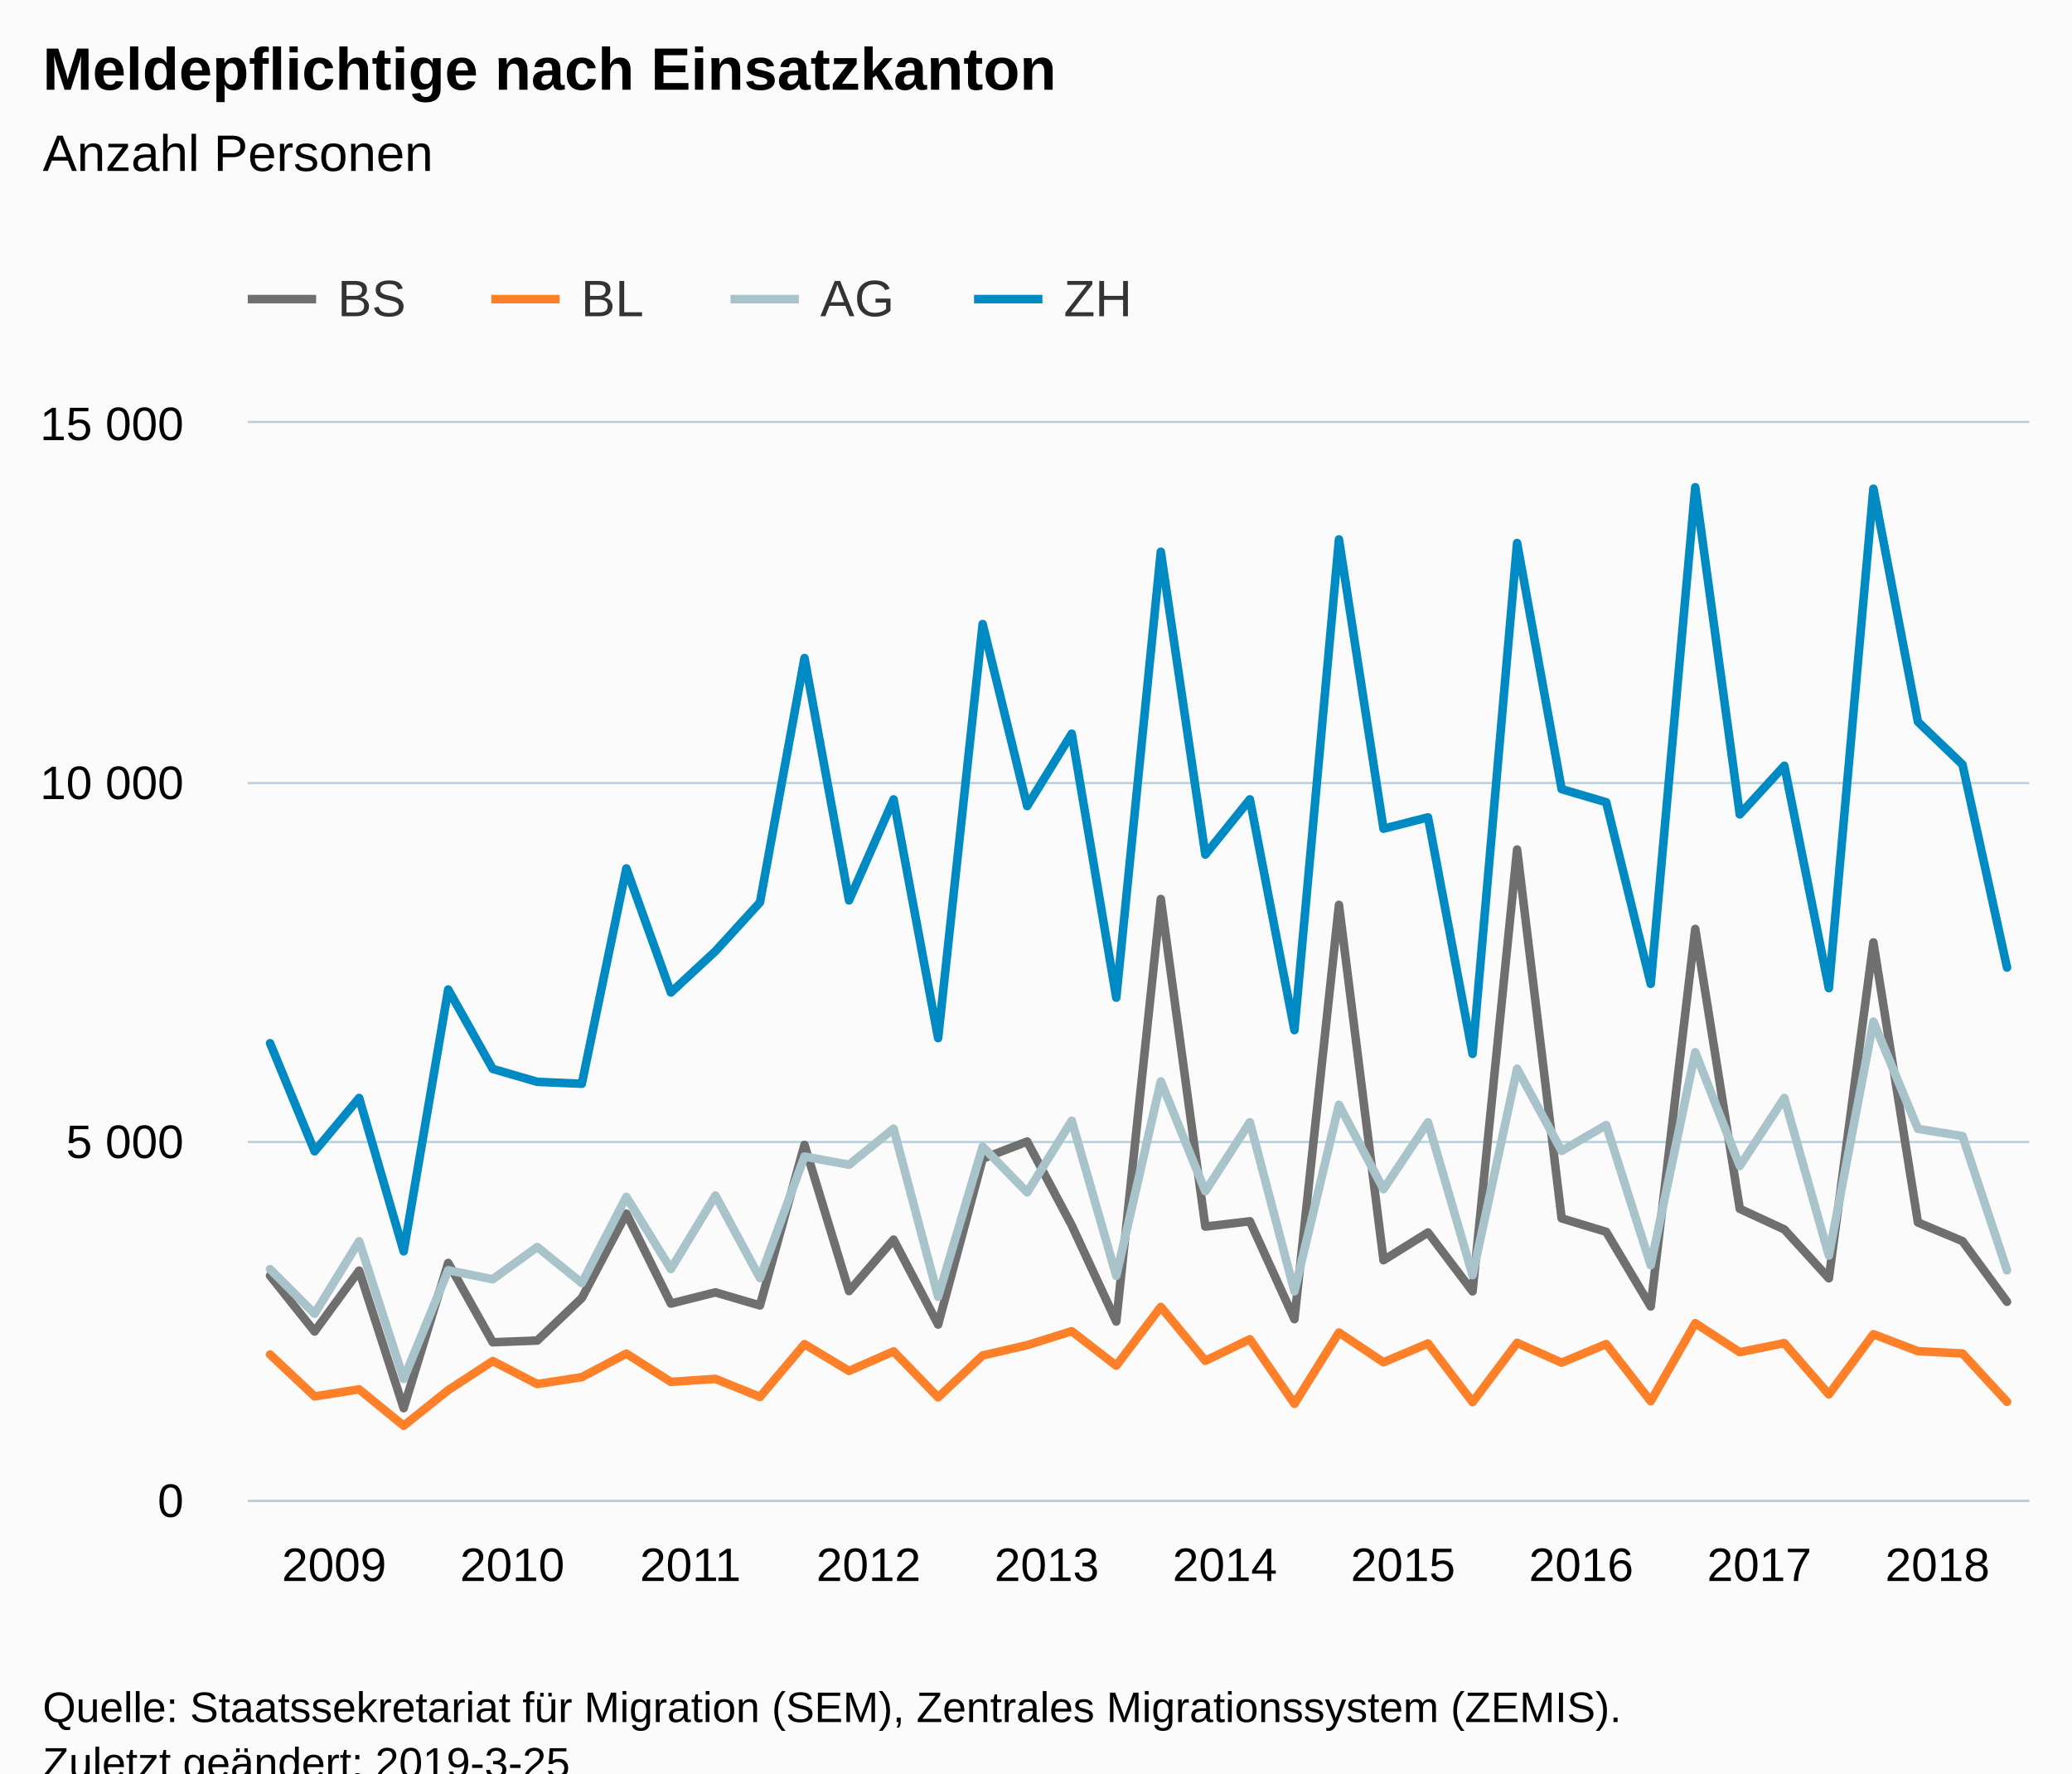
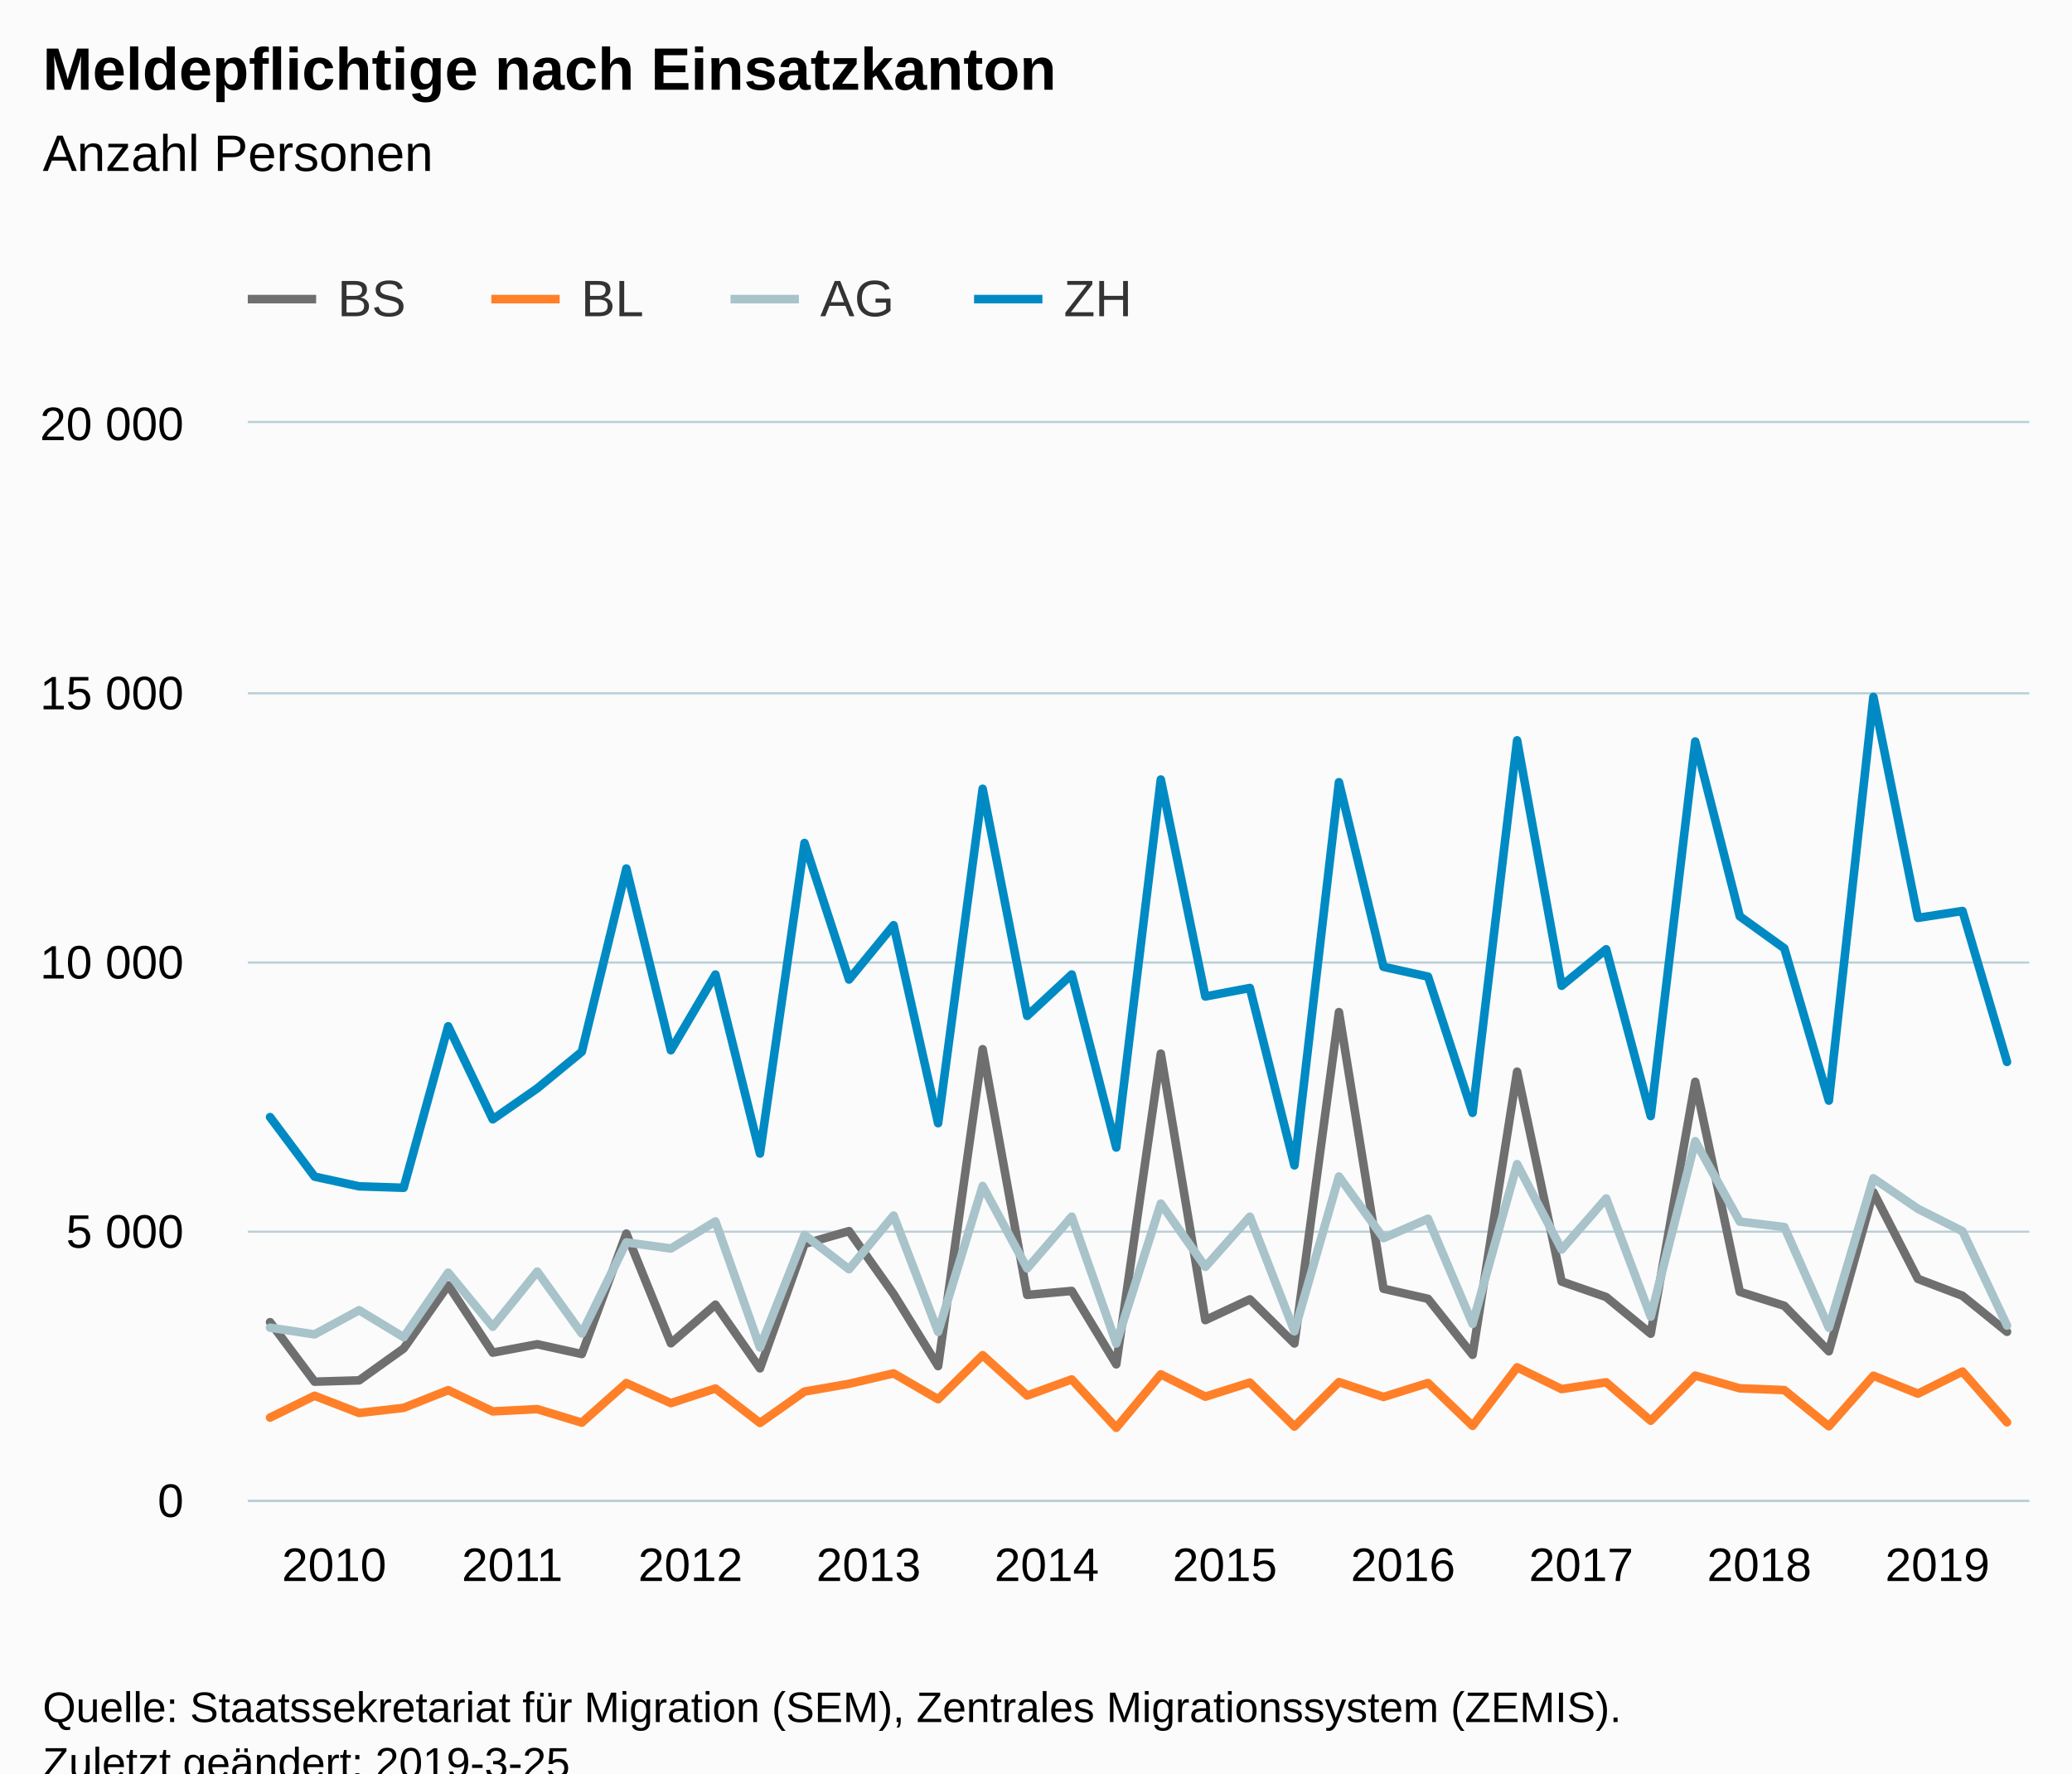
<svg xmlns="http://www.w3.org/2000/svg" version="1.1" class="highcharts-root" style="font-family:Arial;font-size:12px;" viewBox="0 0 485 415">
  <defs>
-     <clipPath id="highcharts-wu9xlw3-6">
+     <clipPath id="highcharts-gimdmrj-6">
      <rect x="0" y="0" width="417" height="252" fill="none" />
    </clipPath>
-     <clipPath id="highcharts-wu9xlw3-7">
+     <clipPath id="highcharts-gimdmrj-7">
      <rect x="0" y="0" width="417" height="252" fill="none" />
    </clipPath>
  </defs>
  <rect fill="#fbfbfb" class="highcharts-background" x="0" y="0" width="485" height="428" rx="0" ry="0" />
  <rect fill="none" class="highcharts-plot-background" x="58" y="99" width="417" height="252" />
  <g class="highcharts-pane-group" data-z-index="0" />
  <g class="highcharts-grid highcharts-xaxis-grid " data-z-index="1">
    <path fill="none" data-z-index="1" class="highcharts-grid-line" d="M 62.5 99 L 62.5 351" opacity="1" />
    <path fill="none" data-z-index="1" class="highcharts-grid-line" d="M 104.5 99 L 104.5 351" opacity="1" />
    <path fill="none" data-z-index="1" class="highcharts-grid-line" d="M 146.5 99 L 146.5 351" opacity="1" />
    <path fill="none" data-z-index="1" class="highcharts-grid-line" d="M 187.5 99 L 187.5 351" opacity="1" />
    <path fill="none" data-z-index="1" class="highcharts-grid-line" d="M 229.5 99 L 229.5 351" opacity="1" />
    <path fill="none" data-z-index="1" class="highcharts-grid-line" d="M 271.5 99 L 271.5 351" opacity="1" />
    <path fill="none" data-z-index="1" class="highcharts-grid-line" d="M 312.5 99 L 312.5 351" opacity="1" />
    <path fill="none" data-z-index="1" class="highcharts-grid-line" d="M 354.5 99 L 354.5 351" opacity="1" />
    <path fill="none" data-z-index="1" class="highcharts-grid-line" d="M 396.5 99 L 396.5 351" opacity="1" />
    <path fill="none" data-z-index="1" class="highcharts-grid-line" d="M 438.5 99 L 438.5 351" opacity="1" />
  </g>
  <g class="highcharts-grid highcharts-yaxis-grid " data-z-index="1">
    <path fill="none" stroke="#B9CFD7" stroke-width="0.5" data-z-index="1" class="highcharts-grid-line" d="M 58 351.25 L 475 351.25" opacity="1" />
-     <path fill="none" stroke="#B9CFD7" stroke-width="0.5" data-z-index="1" class="highcharts-grid-line" d="M 58 267.25 L 475 267.25" opacity="1" />
-     <path fill="none" stroke="#B9CFD7" stroke-width="0.5" data-z-index="1" class="highcharts-grid-line" d="M 58 183.25 L 475 183.25" opacity="1" />
+     <path fill="none" stroke="#B9CFD7" stroke-width="0.5" data-z-index="1" class="highcharts-grid-line" d="M 58 288.25 L 475 288.25" opacity="1" />
+     <path fill="none" stroke="#B9CFD7" stroke-width="0.5" data-z-index="1" class="highcharts-grid-line" d="M 58 225.25 L 475 225.25" opacity="1" />
+     <path fill="none" stroke="#B9CFD7" stroke-width="0.5" data-z-index="1" class="highcharts-grid-line" d="M 58 162.25 L 475 162.25" opacity="1" />
    <path fill="none" stroke="#B9CFD7" stroke-width="0.5" data-z-index="1" class="highcharts-grid-line" d="M 58 98.75 L 475 98.75" opacity="1" />
  </g>
  <rect fill="none" class="highcharts-plot-border" data-z-index="1" x="58" y="99" width="417" height="252" />
  <g class="highcharts-axis highcharts-xaxis " data-z-index="2">
    <path fill="none" class="highcharts-axis-line" stroke="#B9CFD7" stroke-width="0.5" data-z-index="7" d="M 58 351.25 L 475 351.25" />
  </g>
  <g class="highcharts-axis highcharts-yaxis " data-z-index="2">
    <path fill="none" class="highcharts-axis-line" data-z-index="7" d="M 58 99 L 58 351" />
  </g>
  <g class="highcharts-series-group" data-z-index="3">
-     <g data-z-index="0.1" class="highcharts-series highcharts-series-0 highcharts-line-series " transform="translate(58,99) scale(1 1)" clip-path="url(#highcharts-wu9xlw3-7)">
-       <path fill="none" d="M 5.213 199.534 L 15.637 212.604 L 26.062 198.358 L 36.487 230.546 L 46.913 196.56 L 57.337 215.124 L 67.763 214.721 L 78.188 204.775 L 88.612 185.018 L 99.037 206.069 L 109.463 203.448 L 119.888 206.506 L 130.312 168.924 L 140.738 203.146 L 151.162 191.1 L 161.588 210.974 L 172.012 172.15 L 182.438 168.151 L 192.863 187.774 L 203.287 210.269 L 213.713 111.384 L 224.137 188.059 L 234.562 186.816 L 244.988 209.714 L 255.412 112.762 L 265.837 195.922 L 276.262 189.437 L 286.688 203.213 L 297.113 99.809 L 307.538 186.127 L 317.962 189.269 L 328.387 206.741 L 338.812 118.39 L 349.238 183.893 L 359.663 188.714 L 370.087 200.155 L 380.512 121.548 L 390.938 187.085 L 401.363 191.453 L 411.788 205.649" class="highcharts-graph" data-z-index="1" stroke="#6F6F6F" stroke-width="2" stroke-linejoin="round" stroke-linecap="round" />
+     <g data-z-index="0.1" class="highcharts-series highcharts-series-0 highcharts-line-series " transform="translate(58,99) scale(1 1)" clip-path="url(#highcharts-gimdmrj-7)">
+       <path fill="none" d="M 5.213 210.42 L 15.637 224.343 L 26.062 224.041 L 36.487 216.581 L 46.913 201.764 L 57.337 217.552 L 67.763 215.586 L 78.188 217.879 L 88.612 189.693 L 99.037 215.359 L 109.463 206.325 L 119.888 221.231 L 130.312 192.112 L 140.738 189.113 L 151.162 203.83 L 161.588 220.702 L 172.012 146.538 L 182.438 204.044 L 192.863 203.112 L 203.287 220.286 L 213.713 147.571 L 224.137 209.941 L 234.562 205.078 L 244.988 215.41 L 255.412 137.857 L 265.837 202.595 L 276.262 204.952 L 286.688 218.056 L 297.113 151.792 L 307.538 200.92 L 317.962 204.536 L 328.387 213.116 L 338.812 154.161 L 349.238 203.314 L 359.663 206.59 L 370.087 217.237 L 380.512 180.004 L 390.938 200.29 L 401.363 204.246 L 411.788 212.675" class="highcharts-graph" data-z-index="1" stroke="#6F6F6F" stroke-width="2" stroke-linejoin="round" stroke-linecap="round" />
    </g>
    <g data-z-index="0.1" class="highcharts-markers highcharts-series-0 highcharts-line-series " transform="translate(58,99) scale(1 1)" clip-path="none" />
-     <g data-z-index="0.1" class="highcharts-series highcharts-series-1 highcharts-line-series " transform="translate(58,99) scale(1 1)" clip-path="url(#highcharts-wu9xlw3-7)">
-       <path fill="none" d="M 5.213 217.98 L 15.637 227.791 L 26.062 226.145 L 36.487 234.662 L 46.913 226.33 L 57.337 219.526 L 67.763 224.902 L 78.188 223.289 L 88.612 217.778 L 99.037 224.398 L 109.463 223.692 L 119.888 227.909 L 130.312 215.561 L 140.738 221.827 L 151.162 217.258 L 161.588 228.01 L 172.012 218.215 L 182.438 215.796 L 192.863 212.537 L 203.287 220.601 L 213.713 206.858 L 224.137 219.458 L 234.562 214.418 L 244.988 229.522 L 255.412 212.839 L 265.837 219.811 L 276.262 215.41 L 286.688 229.135 L 297.113 215.258 L 307.538 219.895 L 317.962 215.544 L 328.387 228.917 L 338.812 210.655 L 349.238 217.442 L 359.663 215.326 L 370.087 227.321 L 380.512 213.242 L 390.938 217.207 L 401.363 217.745 L 411.788 229.051" class="highcharts-graph" data-z-index="1" stroke="#FF8028" stroke-width="2" stroke-linejoin="round" stroke-linecap="round" />
+     <g data-z-index="0.1" class="highcharts-series highcharts-series-1 highcharts-line-series " transform="translate(58,99) scale(1 1)" clip-path="url(#highcharts-gimdmrj-7)">
+       <path fill="none" d="M 5.213 232.747 L 15.637 227.644 L 26.062 231.676 L 36.487 230.467 L 46.913 226.334 L 57.337 231.298 L 67.763 230.769 L 78.188 233.932 L 88.612 224.671 L 99.037 229.37 L 109.463 225.943 L 119.888 234.007 L 130.312 226.661 L 140.738 224.847 L 151.162 222.403 L 161.588 228.451 L 172.012 218.144 L 182.438 227.594 L 192.863 223.814 L 203.287 235.141 L 213.713 222.629 L 224.137 227.858 L 234.562 224.557 L 244.988 234.851 L 255.412 224.444 L 265.837 227.921 L 276.262 224.658 L 286.688 234.688 L 297.113 220.991 L 307.538 226.082 L 317.962 224.494 L 328.387 233.491 L 338.812 222.932 L 349.238 225.905 L 359.663 226.309 L 370.087 234.788 L 380.512 222.957 L 390.938 227.153 L 401.363 221.974 L 411.788 233.856" class="highcharts-graph" data-z-index="1" stroke="#FF8028" stroke-width="2" stroke-linejoin="round" stroke-linecap="round" />
    </g>
    <g data-z-index="0.1" class="highcharts-markers highcharts-series-1 highcharts-line-series " transform="translate(58,99) scale(1 1)" clip-path="none" />
-     <g data-z-index="0.1" class="highcharts-series highcharts-series-2 highcharts-line-series " transform="translate(58,99) scale(1 1)" clip-path="url(#highcharts-wu9xlw3-7)">
-       <path fill="none" d="M 5.213 198.022 L 15.637 208.454 L 26.062 191.486 L 36.487 223.709 L 46.913 198.274 L 57.337 200.374 L 67.763 192.83 L 78.188 201.264 L 88.612 181.104 L 99.037 197.988 L 109.463 180.785 L 119.888 200.088 L 130.312 171.662 L 140.738 173.578 L 151.162 165.127 L 161.588 204.473 L 172.012 169.344 L 182.438 180.046 L 192.863 163.279 L 203.287 199.584 L 213.713 154.073 L 224.137 179.777 L 234.562 163.632 L 244.988 203.213 L 255.412 159.55 L 265.837 179.306 L 276.262 163.649 L 286.688 199.416 L 297.113 151.116 L 307.538 170.335 L 317.962 164.287 L 328.387 197.081 L 338.812 147.252 L 349.238 173.88 L 359.663 157.954 L 370.087 194.83 L 380.512 140.095 L 390.938 165.178 L 401.363 166.874 L 411.788 198.29" class="highcharts-graph" data-z-index="1" stroke="#A8C3CA" stroke-width="2" stroke-linejoin="round" stroke-linecap="round" />
+     <g data-z-index="0.1" class="highcharts-series highcharts-series-2 highcharts-line-series " transform="translate(58,99) scale(1 1)" clip-path="url(#highcharts-gimdmrj-7)">
+       <path fill="none" d="M 5.213 211.705 L 15.637 213.28 L 26.062 207.623 L 36.487 213.948 L 46.913 198.828 L 57.337 211.491 L 67.763 198.589 L 78.188 213.066 L 88.612 191.747 L 99.037 193.183 L 109.463 186.845 L 119.888 216.355 L 130.312 190.008 L 140.738 198.034 L 151.162 185.459 L 161.588 212.688 L 172.012 178.555 L 182.438 197.833 L 192.863 185.724 L 203.287 215.41 L 213.713 182.662 L 224.137 197.48 L 234.562 185.737 L 244.988 212.562 L 255.412 176.337 L 265.837 190.751 L 276.262 186.215 L 286.688 210.811 L 297.113 173.439 L 307.538 193.41 L 317.962 181.465 L 328.387 209.122 L 338.812 168.071 L 349.238 186.883 L 359.663 188.156 L 370.087 211.718 L 380.512 176.753 L 390.938 183.897 L 401.363 189.126 L 411.788 211.214" class="highcharts-graph" data-z-index="1" stroke="#A8C3CA" stroke-width="2" stroke-linejoin="round" stroke-linecap="round" />
    </g>
    <g data-z-index="0.1" class="highcharts-markers highcharts-series-2 highcharts-line-series " transform="translate(58,99) scale(1 1)" clip-path="none" />
-     <g data-z-index="0.1" class="highcharts-series highcharts-series-3 highcharts-line-series " transform="translate(58,99) scale(1 1)" clip-path="url(#highcharts-wu9xlw3-7)">
-       <path fill="none" d="M 5.213 145.135 L 15.637 170.436 L 26.062 157.954 L 36.487 193.838 L 46.913 132.569 L 57.337 151.15 L 67.763 154.174 L 78.188 154.627 L 88.612 104.227 L 99.037 133.274 L 109.463 123.598 L 119.888 112.174 L 130.312 55.003 L 140.738 111.72 L 151.162 88.082 L 161.588 143.942 L 172.012 47.04 L 182.438 89.645 L 192.863 72.694 L 203.287 134.484 L 213.713 30.122 L 224.137 100.985 L 234.562 88.066 L 244.988 142.078 L 255.412 27.233 L 265.837 94.937 L 276.262 92.282 L 286.688 147.638 L 297.113 28.073 L 307.538 85.68 L 317.962 88.738 L 328.387 131.242 L 338.812 15.019 L 349.238 91.594 L 359.663 80.203 L 370.087 132.25 L 380.512 15.372 L 390.938 69.922 L 401.363 79.918 L 411.788 127.428" class="highcharts-graph" data-z-index="1" stroke="#008AC3" stroke-width="2" stroke-linejoin="round" stroke-linecap="round" />
+     <g data-z-index="0.1" class="highcharts-series highcharts-series-3 highcharts-line-series " transform="translate(58,99) scale(1 1)" clip-path="url(#highcharts-gimdmrj-7)">
+       <path fill="none" d="M 5.213 162.427 L 15.637 176.362 L 26.062 178.63 L 36.487 178.97 L 46.913 141.17 L 57.337 162.956 L 67.763 155.698 L 78.188 147.13 L 88.612 104.252 L 99.037 146.79 L 109.463 129.062 L 119.888 170.957 L 130.312 98.28 L 140.738 130.234 L 151.162 117.52 L 161.588 163.863 L 172.012 85.592 L 182.438 138.739 L 192.863 129.049 L 203.287 169.558 L 213.713 83.425 L 224.137 134.203 L 234.562 132.212 L 244.988 173.729 L 255.412 84.055 L 265.837 127.26 L 276.262 129.553 L 286.688 161.431 L 297.113 74.264 L 307.538 131.695 L 317.962 123.152 L 328.387 162.187 L 338.812 74.529 L 349.238 115.441 L 359.663 122.938 L 370.087 158.571 L 380.512 64.096 L 390.938 115.807 L 401.363 114.194 L 411.788 149.512" class="highcharts-graph" data-z-index="1" stroke="#008AC3" stroke-width="2" stroke-linejoin="round" stroke-linecap="round" />
    </g>
    <g data-z-index="0.1" class="highcharts-markers highcharts-series-3 highcharts-line-series " transform="translate(58,99) scale(1 1)" clip-path="none" />
  </g>
  <text x="10" text-anchor="start" class="highcharts-title" data-z-index="4" style="color:#000000;font-size:14px;font-weight:bold;fill:#000000;" y="21">
    <tspan>Meldepflichtige nach Einsatzkanton</tspan>
  </text>
  <text x="10" text-anchor="start" class="highcharts-subtitle" data-z-index="4" style="color:#000000;font-size:12px;font-weight:normal;font-family:Arial;fill:#000000;" y="40">
    <tspan>Anzahl Personen</tspan>
  </text>
  <g class="highcharts-legend" data-z-index="7" transform="translate(50,56)">
    <rect fill="none" class="highcharts-legend-box" rx="0" ry="0" x="0" y="0" width="223" height="31" visibility="visible" />
    <g data-z-index="1">
      <g>
        <g class="highcharts-legend-item highcharts-line-series highcharts-color-undefined highcharts-series-0" data-z-index="1" transform="translate(8,3)">
          <path fill="none" d="M 0 11 L 16 11" class="highcharts-graph" stroke="#6F6F6F" stroke-width="2" />
          <text x="21" style="color:#333333;font-size:12px;font-weight:normal;cursor:pointer;fill:#333333;" text-anchor="start" data-z-index="2" y="15">
            <tspan>BS</tspan>
          </text>
        </g>
        <g class="highcharts-legend-item highcharts-line-series highcharts-color-undefined highcharts-series-1" data-z-index="1" transform="translate(65,3)">
          <path fill="none" d="M 0 11 L 16 11" class="highcharts-graph" stroke="#FF8028" stroke-width="2" />
          <text x="21" y="15" style="color:#333333;font-size:12px;font-weight:normal;cursor:pointer;fill:#333333;" text-anchor="start" data-z-index="2">
            <tspan>BL</tspan>
          </text>
        </g>
        <g class="highcharts-legend-item highcharts-line-series highcharts-color-undefined highcharts-series-2" data-z-index="1" transform="translate(121,3)">
          <path fill="none" d="M 0 11 L 16 11" class="highcharts-graph" stroke="#A8C3CA" stroke-width="2" />
          <text x="21" y="15" style="color:#333333;font-size:12px;font-weight:normal;cursor:pointer;fill:#333333;" text-anchor="start" data-z-index="2">
            <tspan>AG</tspan>
          </text>
        </g>
        <g class="highcharts-legend-item highcharts-line-series highcharts-color-undefined highcharts-series-3" data-z-index="1" transform="translate(178,3)">
          <path fill="none" d="M 0 11 L 16 11" class="highcharts-graph" stroke="#008AC3" stroke-width="2" />
          <text x="21" y="15" style="color:#333333;font-size:12px;font-weight:normal;cursor:pointer;fill:#333333;" text-anchor="start" data-z-index="2">
            <tspan>ZH</tspan>
          </text>
        </g>
      </g>
    </g>
  </g>
  <g class="highcharts-axis-labels highcharts-xaxis-labels " data-z-index="7">
-     <text x="78.213" style="color:#000000;cursor:default;font-size:11px;fill:#000000;" text-anchor="middle" transform="translate(0,0)" y="370" opacity="1">2009</text>
-     <text x="119.912" style="color:#000000;cursor:default;font-size:11px;fill:#000000;" text-anchor="middle" transform="translate(0,0)" y="370" opacity="1">2010</text>
-     <text x="161.613" style="color:#000000;cursor:default;font-size:11px;fill:#000000;" text-anchor="middle" transform="translate(0,0)" y="370" opacity="1">2011</text>
-     <text x="203.312" style="color:#000000;cursor:default;font-size:11px;fill:#000000;" text-anchor="middle" transform="translate(0,0)" y="370" opacity="1">2012</text>
-     <text x="245.012" style="color:#000000;cursor:default;font-size:11px;fill:#000000;" text-anchor="middle" transform="translate(0,0)" y="370" opacity="1">2013</text>
-     <text x="286.712" style="color:#000000;cursor:default;font-size:11px;fill:#000000;" text-anchor="middle" transform="translate(0,0)" y="370" opacity="1">2014</text>
-     <text x="328.413" style="color:#000000;cursor:default;font-size:11px;fill:#000000;" text-anchor="middle" transform="translate(0,0)" y="370" opacity="1">2015</text>
-     <text x="370.113" style="color:#000000;cursor:default;font-size:11px;fill:#000000;" text-anchor="middle" transform="translate(0,0)" y="370" opacity="1">2016</text>
-     <text x="411.812" style="color:#000000;cursor:default;font-size:11px;fill:#000000;" text-anchor="middle" transform="translate(0,0)" y="370" opacity="1">2017</text>
-     <text x="453.512" style="color:#000000;cursor:default;font-size:11px;fill:#000000;" text-anchor="middle" transform="translate(0,0)" y="370" opacity="1">2018</text>
+     <text x="78.213" style="color:#000000;cursor:default;font-size:11px;fill:#000000;" text-anchor="middle" transform="translate(0,0)" y="370" opacity="1">2010</text>
+     <text x="119.912" style="color:#000000;cursor:default;font-size:11px;fill:#000000;" text-anchor="middle" transform="translate(0,0)" y="370" opacity="1">2011</text>
+     <text x="161.613" style="color:#000000;cursor:default;font-size:11px;fill:#000000;" text-anchor="middle" transform="translate(0,0)" y="370" opacity="1">2012</text>
+     <text x="203.312" style="color:#000000;cursor:default;font-size:11px;fill:#000000;" text-anchor="middle" transform="translate(0,0)" y="370" opacity="1">2013</text>
+     <text x="245.012" style="color:#000000;cursor:default;font-size:11px;fill:#000000;" text-anchor="middle" transform="translate(0,0)" y="370" opacity="1">2014</text>
+     <text x="286.712" style="color:#000000;cursor:default;font-size:11px;fill:#000000;" text-anchor="middle" transform="translate(0,0)" y="370" opacity="1">2015</text>
+     <text x="328.413" style="color:#000000;cursor:default;font-size:11px;fill:#000000;" text-anchor="middle" transform="translate(0,0)" y="370" opacity="1">2016</text>
+     <text x="370.113" style="color:#000000;cursor:default;font-size:11px;fill:#000000;" text-anchor="middle" transform="translate(0,0)" y="370" opacity="1">2017</text>
+     <text x="411.812" style="color:#000000;cursor:default;font-size:11px;fill:#000000;" text-anchor="middle" transform="translate(0,0)" y="370" opacity="1">2018</text>
+     <text x="453.512" style="color:#000000;cursor:default;font-size:11px;fill:#000000;" text-anchor="middle" transform="translate(0,0)" y="370" opacity="1">2019</text>
  </g>
  <g class="highcharts-axis-labels highcharts-yaxis-labels " data-z-index="7">
    <text x="43" style="color:#000000;cursor:default;font-size:11px;fill:#000000;" text-anchor="end" transform="translate(0,0)" y="355" opacity="1">0</text>
-     <text x="43" style="color:#000000;cursor:default;font-size:11px;fill:#000000;" text-anchor="end" transform="translate(0,0)" y="271" opacity="1">
+     <text x="43" style="color:#000000;cursor:default;font-size:11px;fill:#000000;" text-anchor="end" transform="translate(0,0)" y="292" opacity="1">
      <tspan>5 000</tspan>
    </text>
-     <text x="43" style="color:#000000;cursor:default;font-size:11px;fill:#000000;" text-anchor="end" transform="translate(0,0)" y="187" opacity="1">
+     <text x="43" style="color:#000000;cursor:default;font-size:11px;fill:#000000;" text-anchor="end" transform="translate(0,0)" y="229" opacity="1">
      <tspan>10 000</tspan>
    </text>
+     <text x="43" style="color:#000000;cursor:default;font-size:11px;fill:#000000;" text-anchor="end" transform="translate(0,0)" y="166" opacity="1">
+       <tspan>15 000</tspan>
+     </text>
    <text x="43" style="color:#000000;cursor:default;font-size:11px;fill:#000000;" text-anchor="end" transform="translate(0,0)" y="103" opacity="1">
-       <tspan>15 000</tspan>
+       <tspan>20 000</tspan>
    </text>
  </g>
  <text x="10" class="highcharts-credits" text-anchor="start" data-z-index="8" style="cursor:default;color:#000000;font-size:10px;fill:#000000;" y="403">
    <tspan>Quelle: Staatssekretariat für Migration (SEM), Zentrales Migrationssystem (ZEMIS).</tspan>
    <tspan x="10" dy="13">Zuletzt geändert: 2019-3-25</tspan>
  </text>
</svg>
